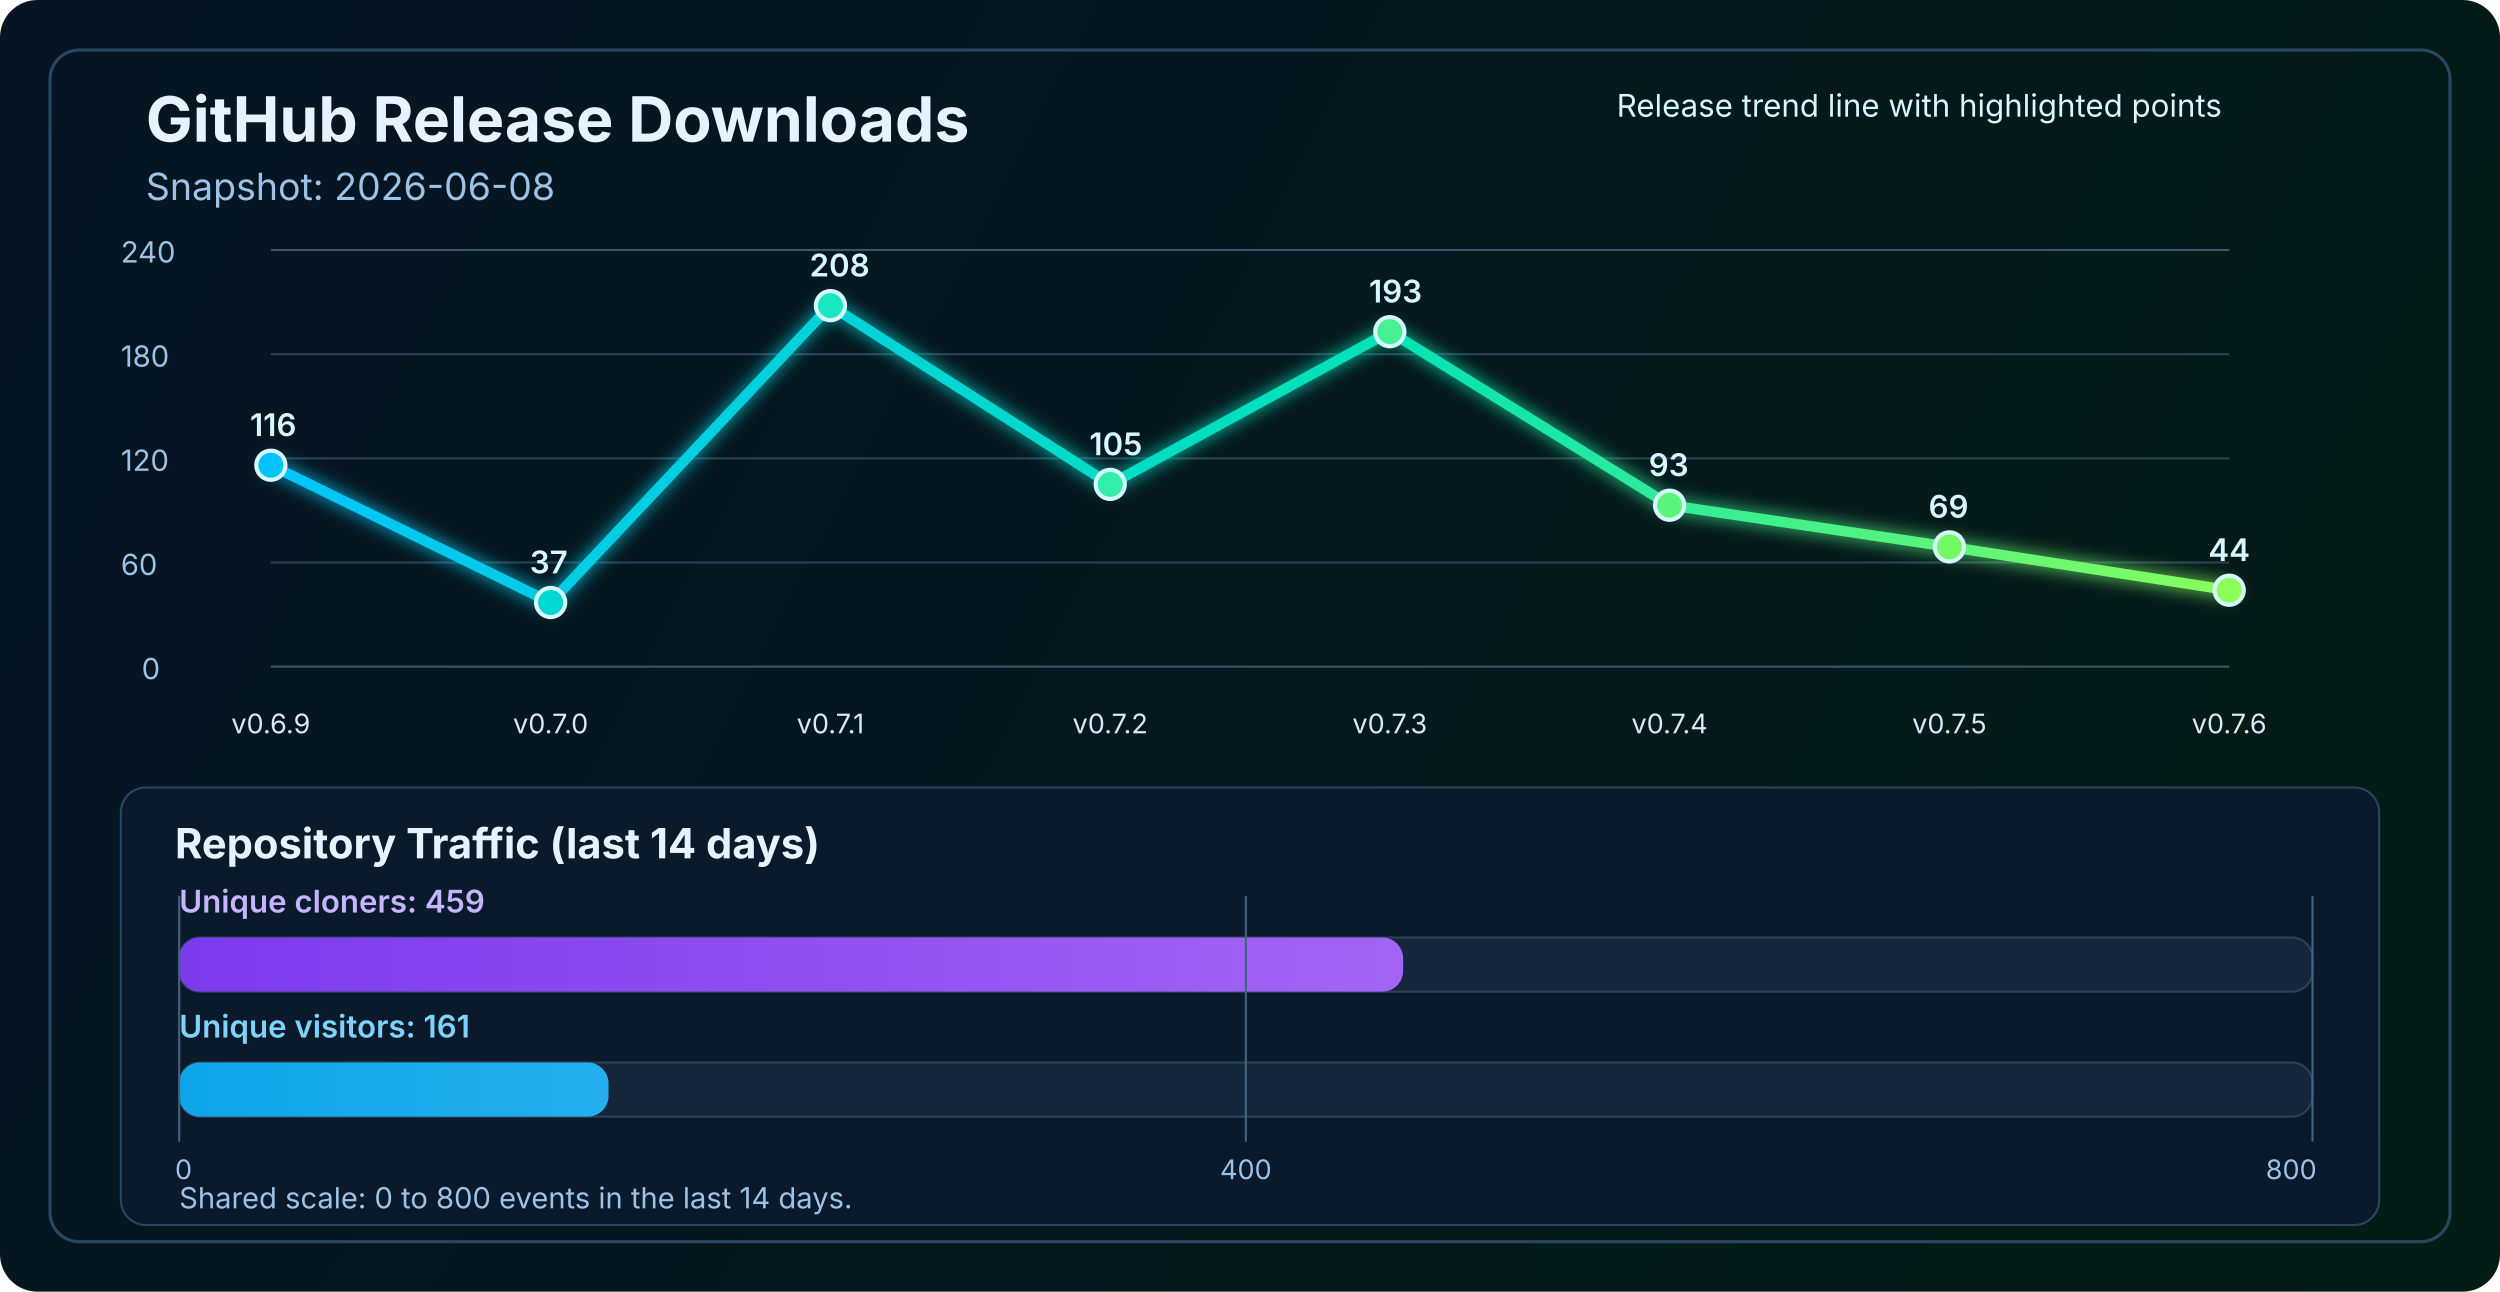
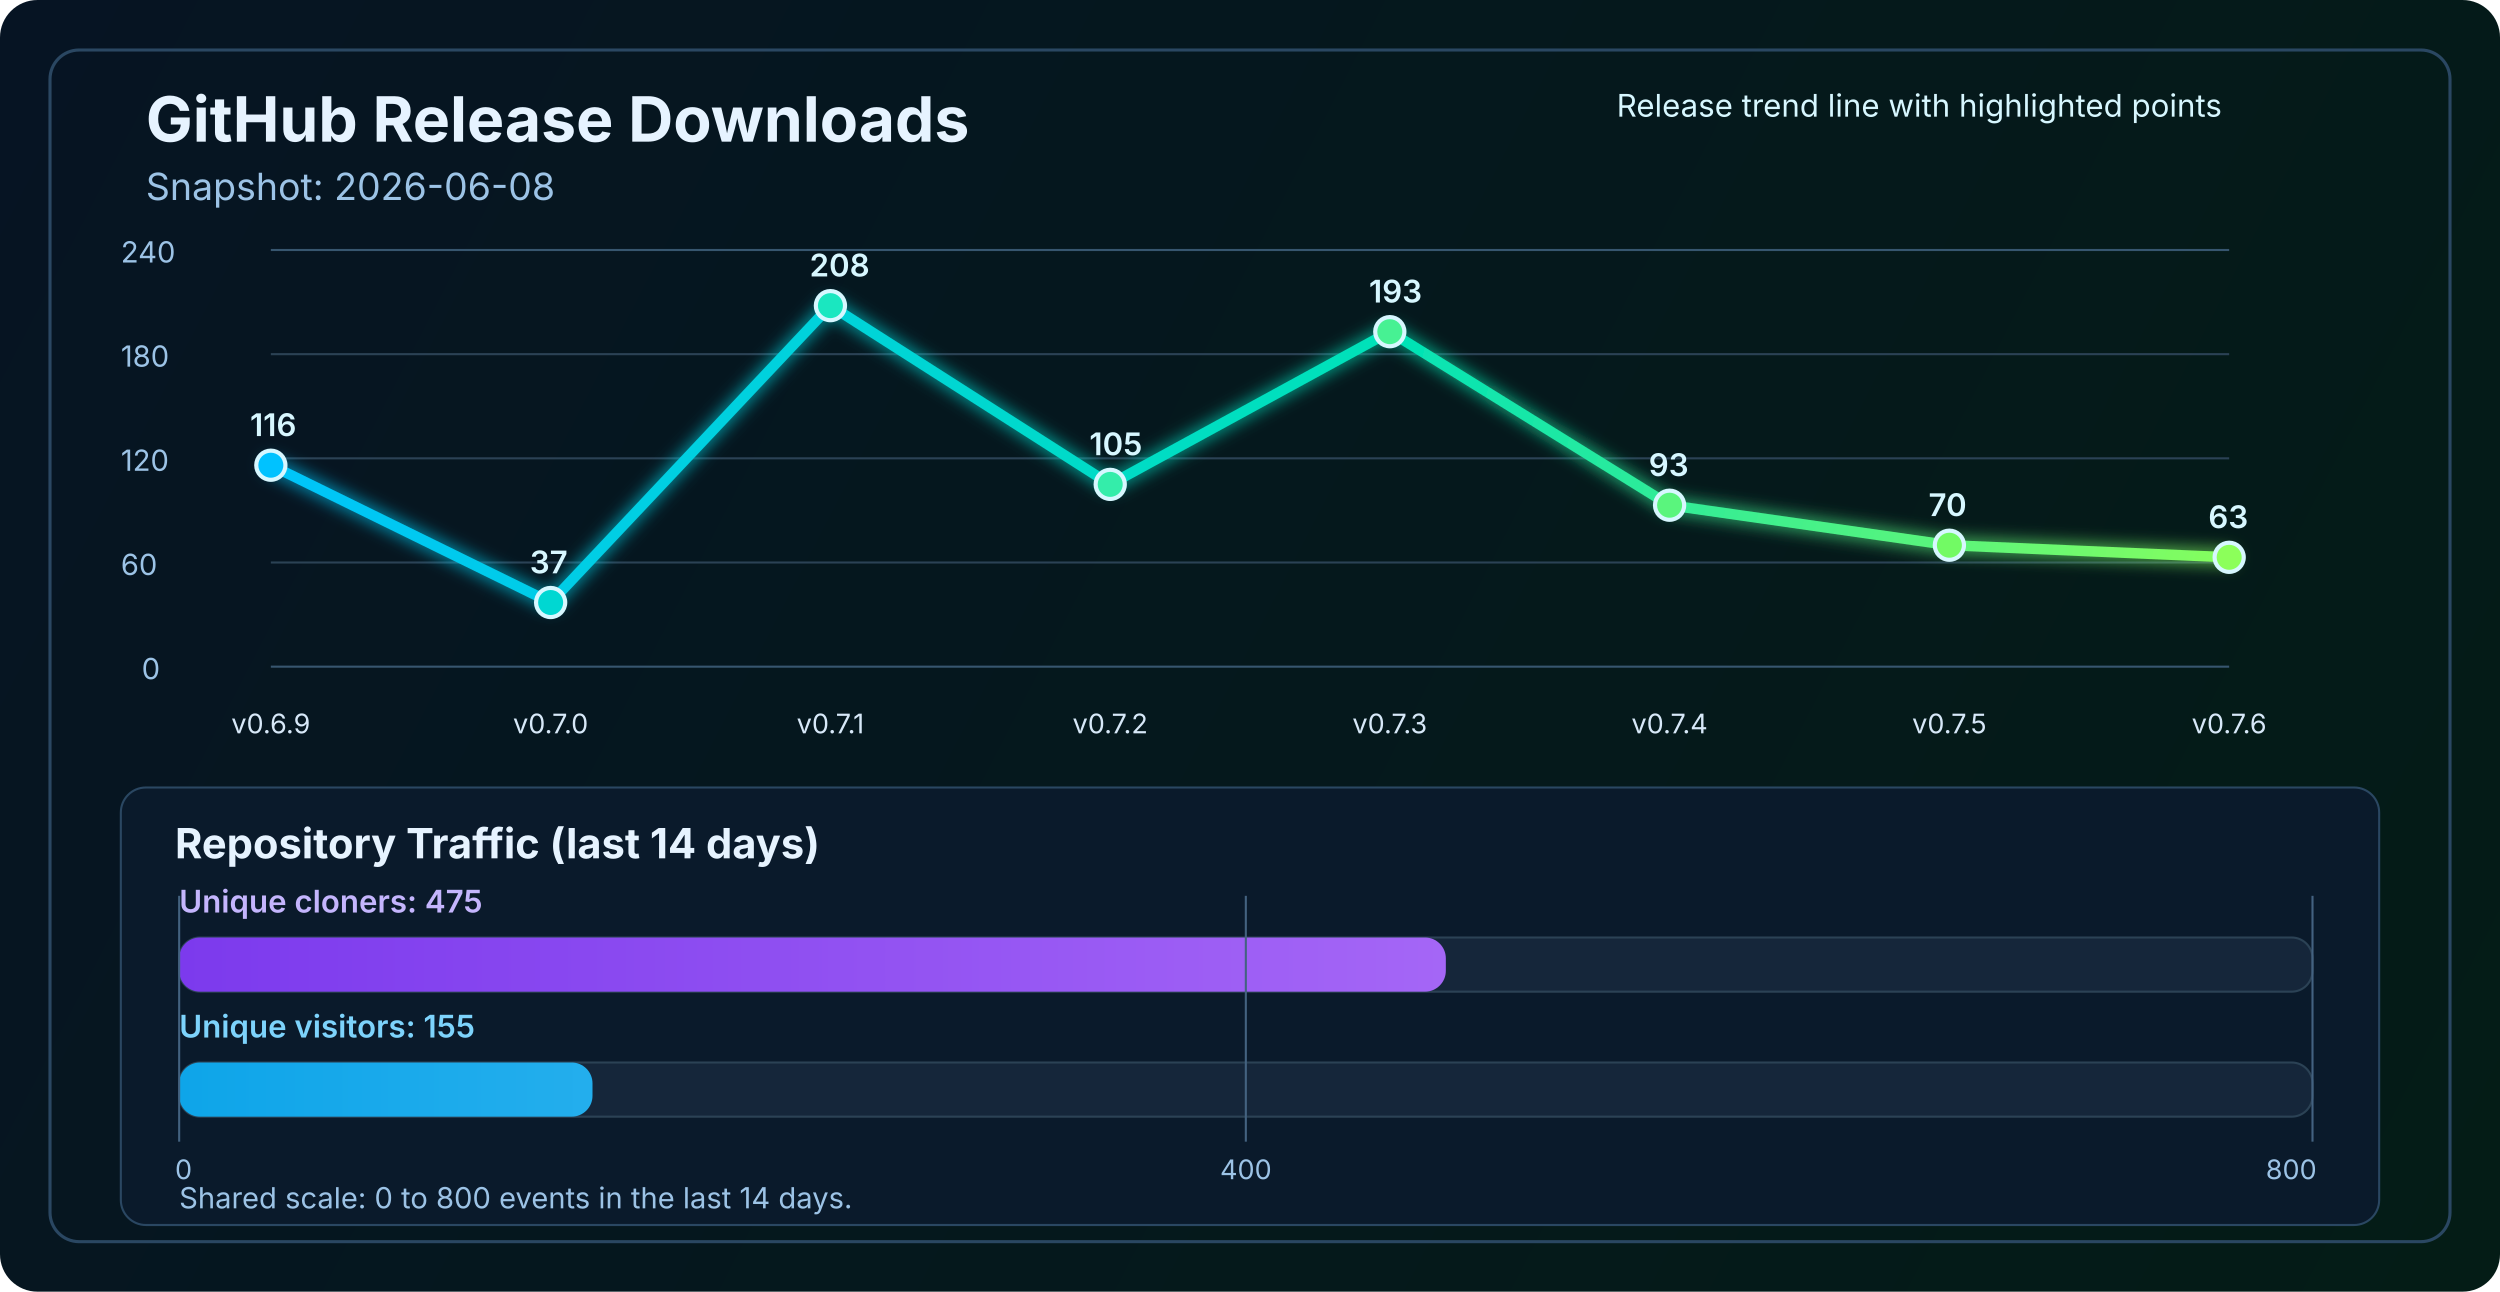
<svg xmlns="http://www.w3.org/2000/svg" width="1200" height="620" viewBox="0 0 1200 620" fill="none" role="img" aria-labelledby="title desc">
  <defs>
    <linearGradient id="bg" x1="0" y1="0" x2="1200" y2="620" gradientUnits="userSpaceOnUse">
      <stop stop-color="#061423" />
      <stop offset="1" stop-color="#041C16" />
    </linearGradient>
    <linearGradient id="line" x1="130" y1="86" x2="1070" y2="340" gradientUnits="userSpaceOnUse">
      <stop stop-color="#00C2FF" />
      <stop offset="0.55" stop-color="#00E2B8" />
      <stop offset="1" stop-color="#8CFF5A" />
    </linearGradient>
    <linearGradient id="cloneFill" x1="86" y1="450" x2="1110" y2="450" gradientUnits="userSpaceOnUse">
      <stop stop-color="#7C3AED" />
      <stop offset="1" stop-color="#C084FC" />
    </linearGradient>
    <linearGradient id="viewFill" x1="86" y1="482" x2="1110" y2="482" gradientUnits="userSpaceOnUse">
      <stop stop-color="#0EA5E9" />
      <stop offset="1" stop-color="#7DD3FC" />
    </linearGradient>
    <filter id="glow" x="-50%" y="-50%" width="200%" height="200%">
      <feGaussianBlur stdDeviation="4" result="blur" />
      <feMerge>
        <feMergeNode in="blur" />
        <feMergeNode in="SourceGraphic" />
      </feMerge>
    </filter>
  </defs>
  <rect width="1200" height="620" rx="18" fill="url(#bg)" />
  <rect x="24" y="24" width="1152" height="572" rx="14" stroke="#2A4762" stroke-width="1.5" />
  <text x="70" y="68" fill="#E6F3FF" font-size="30" font-family="SF Pro Display, -apple-system, BlinkMacSystemFont, Segoe UI, sans-serif" font-weight="700">GitHub Release Downloads</text>
  <text x="70" y="96" fill="#9CC3E6" font-size="18" font-family="SF Pro Text, -apple-system, BlinkMacSystemFont, Segoe UI, sans-serif">Snapshot: 2026-06-08</text>
  <line x1="130" y1="320.0" x2="1070" y2="320.0" stroke="#37566F" stroke-width="1" />
  <line x1="130" y1="270.0" x2="1070" y2="270.0" stroke="#2B4255" stroke-width="1" />
  <line x1="130" y1="220.0" x2="1070" y2="220.0" stroke="#2B4255" stroke-width="1" />
  <line x1="130" y1="170.0" x2="1070" y2="170.0" stroke="#2B4255" stroke-width="1" />
  <line x1="130" y1="120.0" x2="1070" y2="120.0" stroke="#37566F" stroke-width="1" />
  <text x="68" y="326.0" fill="#9CC3E6" font-size="14" font-family="SF Pro Text, -apple-system, BlinkMacSystemFont, Segoe UI, sans-serif">0</text>
  <text x="58" y="276.0" fill="#9CC3E6" font-size="14" font-family="SF Pro Text, -apple-system, BlinkMacSystemFont, Segoe UI, sans-serif">60</text>
  <text x="58" y="226.0" fill="#9CC3E6" font-size="14" font-family="SF Pro Text, -apple-system, BlinkMacSystemFont, Segoe UI, sans-serif">120</text>
  <text x="58" y="176.0" fill="#9CC3E6" font-size="14" font-family="SF Pro Text, -apple-system, BlinkMacSystemFont, Segoe UI, sans-serif">180</text>
  <text x="58" y="126.0" fill="#9CC3E6" font-size="14" font-family="SF Pro Text, -apple-system, BlinkMacSystemFont, Segoe UI, sans-serif">240</text>
-   <polyline points="130.0,223.3 264.3,289.2 398.6,146.7 532.9,232.5 667.1,159.2 801.4,242.5 935.7,262.5 1070.0,283.3" fill="none" stroke="url(#line)" stroke-width="5" stroke-linecap="round" stroke-linejoin="round" filter="url(#glow)" />
+   <polyline points="130.0,223.3 264.3,289.2 398.6,146.7 532.9,232.5 667.1,159.2 801.4,242.5 935.7,261.7 1070.0,267.5" fill="none" stroke="url(#line)" stroke-width="5" stroke-linecap="round" stroke-linejoin="round" filter="url(#glow)" />
  <circle cx="130.0" cy="223.3" r="7" fill="#00C2FF" stroke="#D7F7FF" stroke-width="2" />
  <circle cx="264.3" cy="289.2" r="7" fill="#00D7D2" stroke="#D7F7FF" stroke-width="2" />
  <circle cx="398.6" cy="146.7" r="7" fill="#1AE7C0" stroke="#D7F7FF" stroke-width="2" />
  <circle cx="532.9" cy="232.5" r="7" fill="#34EDAA" stroke="#D7F7FF" stroke-width="2" />
  <circle cx="667.1" cy="159.2" r="7" fill="#47F193" stroke="#D7F7FF" stroke-width="2" />
  <circle cx="801.4" cy="242.5" r="7" fill="#5AF57D" stroke="#D7F7FF" stroke-width="2" />
-   <circle cx="935.7" cy="262.5" r="7" fill="#72FA64" stroke="#D7F7FF" stroke-width="2" />
-   <circle cx="1070.0" cy="283.3" r="7" fill="#8CFF5A" stroke="#D7F7FF" stroke-width="2" />
+   <circle cx="935.7" cy="261.7" r="7" fill="#72FA64" stroke="#D7F7FF" stroke-width="2" />
+   <circle cx="1070.0" cy="267.5" r="7" fill="#8CFF5A" stroke="#D7F7FF" stroke-width="2" />
  <text x="130.0" y="352" text-anchor="middle" fill="#D7E8F8" font-size="13" font-family="SF Pro Text, -apple-system, BlinkMacSystemFont, Segoe UI, sans-serif">v0.6.9</text>
  <text x="264.3" y="352" text-anchor="middle" fill="#D7E8F8" font-size="13" font-family="SF Pro Text, -apple-system, BlinkMacSystemFont, Segoe UI, sans-serif">v0.7.0</text>
  <text x="398.6" y="352" text-anchor="middle" fill="#D7E8F8" font-size="13" font-family="SF Pro Text, -apple-system, BlinkMacSystemFont, Segoe UI, sans-serif">v0.7.1</text>
  <text x="532.9" y="352" text-anchor="middle" fill="#D7E8F8" font-size="13" font-family="SF Pro Text, -apple-system, BlinkMacSystemFont, Segoe UI, sans-serif">v0.7.2</text>
  <text x="667.1" y="352" text-anchor="middle" fill="#D7E8F8" font-size="13" font-family="SF Pro Text, -apple-system, BlinkMacSystemFont, Segoe UI, sans-serif">v0.7.3</text>
  <text x="801.4" y="352" text-anchor="middle" fill="#D7E8F8" font-size="13" font-family="SF Pro Text, -apple-system, BlinkMacSystemFont, Segoe UI, sans-serif">v0.7.4</text>
  <text x="935.7" y="352" text-anchor="middle" fill="#D7E8F8" font-size="13" font-family="SF Pro Text, -apple-system, BlinkMacSystemFont, Segoe UI, sans-serif">v0.7.5</text>
  <text x="1070.0" y="352" text-anchor="middle" fill="#D7E8F8" font-size="13" font-family="SF Pro Text, -apple-system, BlinkMacSystemFont, Segoe UI, sans-serif">v0.7.6</text>
  <text x="120.0" y="209.3" fill="#D7F7FF" font-size="15" font-family="SF Pro Text, -apple-system, BlinkMacSystemFont, Segoe UI, sans-serif" font-weight="600">116</text>
  <text x="254.3" y="275.2" fill="#D7F7FF" font-size="15" font-family="SF Pro Text, -apple-system, BlinkMacSystemFont, Segoe UI, sans-serif" font-weight="600">37</text>
  <text x="388.6" y="132.7" fill="#D7F7FF" font-size="15" font-family="SF Pro Text, -apple-system, BlinkMacSystemFont, Segoe UI, sans-serif" font-weight="600">208</text>
  <text x="522.9" y="218.5" fill="#D7F7FF" font-size="15" font-family="SF Pro Text, -apple-system, BlinkMacSystemFont, Segoe UI, sans-serif" font-weight="600">105</text>
  <text x="657.1" y="145.2" fill="#D7F7FF" font-size="15" font-family="SF Pro Text, -apple-system, BlinkMacSystemFont, Segoe UI, sans-serif" font-weight="600">193</text>
  <text x="791.4" y="228.5" fill="#D7F7FF" font-size="15" font-family="SF Pro Text, -apple-system, BlinkMacSystemFont, Segoe UI, sans-serif" font-weight="600">93</text>
-   <text x="925.7" y="248.5" fill="#D7F7FF" font-size="15" font-family="SF Pro Text, -apple-system, BlinkMacSystemFont, Segoe UI, sans-serif" font-weight="600">69</text>
-   <text x="1060.0" y="269.3" fill="#D7F7FF" font-size="15" font-family="SF Pro Text, -apple-system, BlinkMacSystemFont, Segoe UI, sans-serif" font-weight="600">44</text>
+   <text x="925.7" y="247.7" fill="#D7F7FF" font-size="15" font-family="SF Pro Text, -apple-system, BlinkMacSystemFont, Segoe UI, sans-serif" font-weight="600">70</text>
+   <text x="1060.0" y="253.5" fill="#D7F7FF" font-size="15" font-family="SF Pro Text, -apple-system, BlinkMacSystemFont, Segoe UI, sans-serif" font-weight="600">63</text>
  <text x="776" y="56" fill="#D7F7FF" font-size="15" font-family="SF Pro Text, -apple-system, BlinkMacSystemFont, Segoe UI, sans-serif">Release trend line with highlighted points</text>
  <rect x="58" y="378" width="1084" height="210" rx="12" fill="#0A1A2B" stroke="#2A4762" stroke-width="1" />
  <text x="84" y="412" fill="#E6F3FF" font-size="20" font-family="SF Pro Text, -apple-system, BlinkMacSystemFont, Segoe UI, sans-serif" font-weight="700">Repository Traffic (last 14 days)</text>
-   <text x="86" y="438" fill="#C4B5FD" font-size="15" font-family="SF Pro Text, -apple-system, BlinkMacSystemFont, Segoe UI, sans-serif" font-weight="600">Unique cloners: 459</text>
+   <text x="86" y="438" fill="#C4B5FD" font-size="15" font-family="SF Pro Text, -apple-system, BlinkMacSystemFont, Segoe UI, sans-serif" font-weight="600">Unique cloners: 475</text>
  <rect x="86" y="450" width="1024" height="26" rx="10" fill="#15263A" stroke="#2B4255" stroke-width="1" />
-   <rect x="86" y="450" width="587.5" height="26" rx="10" fill="url(#cloneFill)" />
-   <text x="86" y="498" fill="#7DD3FC" font-size="15" font-family="SF Pro Text, -apple-system, BlinkMacSystemFont, Segoe UI, sans-serif" font-weight="600">Unique visitors: 161</text>
+   <rect x="86" y="450" width="608.0" height="26" rx="10" fill="url(#cloneFill)" />
+   <text x="86" y="498" fill="#7DD3FC" font-size="15" font-family="SF Pro Text, -apple-system, BlinkMacSystemFont, Segoe UI, sans-serif" font-weight="600">Unique visitors: 155</text>
  <rect x="86" y="510" width="1024" height="26" rx="10" fill="#15263A" stroke="#2B4255" stroke-width="1" />
-   <rect x="86" y="510" width="206.1" height="26" rx="10" fill="url(#viewFill)" />
+   <rect x="86" y="510" width="198.4" height="26" rx="10" fill="url(#viewFill)" />
  <line x1="86" y1="430" x2="86" y2="548" stroke="#436280" stroke-width="1" />
  <line x1="598.0" y1="430" x2="598.0" y2="548" stroke="#436280" stroke-width="1" />
  <line x1="1110" y1="430" x2="1110" y2="548" stroke="#436280" stroke-width="1" />
  <text x="84" y="566" text-anchor="start" fill="#9CC3E6" font-size="13" font-family="SF Pro Text, -apple-system, BlinkMacSystemFont, Segoe UI, sans-serif">0</text>
  <text x="598.0" y="566" text-anchor="middle" fill="#9CC3E6" font-size="13" font-family="SF Pro Text, -apple-system, BlinkMacSystemFont, Segoe UI, sans-serif">400</text>
  <text x="1112" y="566" text-anchor="end" fill="#9CC3E6" font-size="13" font-family="SF Pro Text, -apple-system, BlinkMacSystemFont, Segoe UI, sans-serif">800</text>
  <text x="86" y="580" fill="#9CC3E6" font-size="14" font-family="SF Pro Text, -apple-system, BlinkMacSystemFont, Segoe UI, sans-serif">Shared scale: 0 to 800 events in the last 14 days.</text>
</svg>
